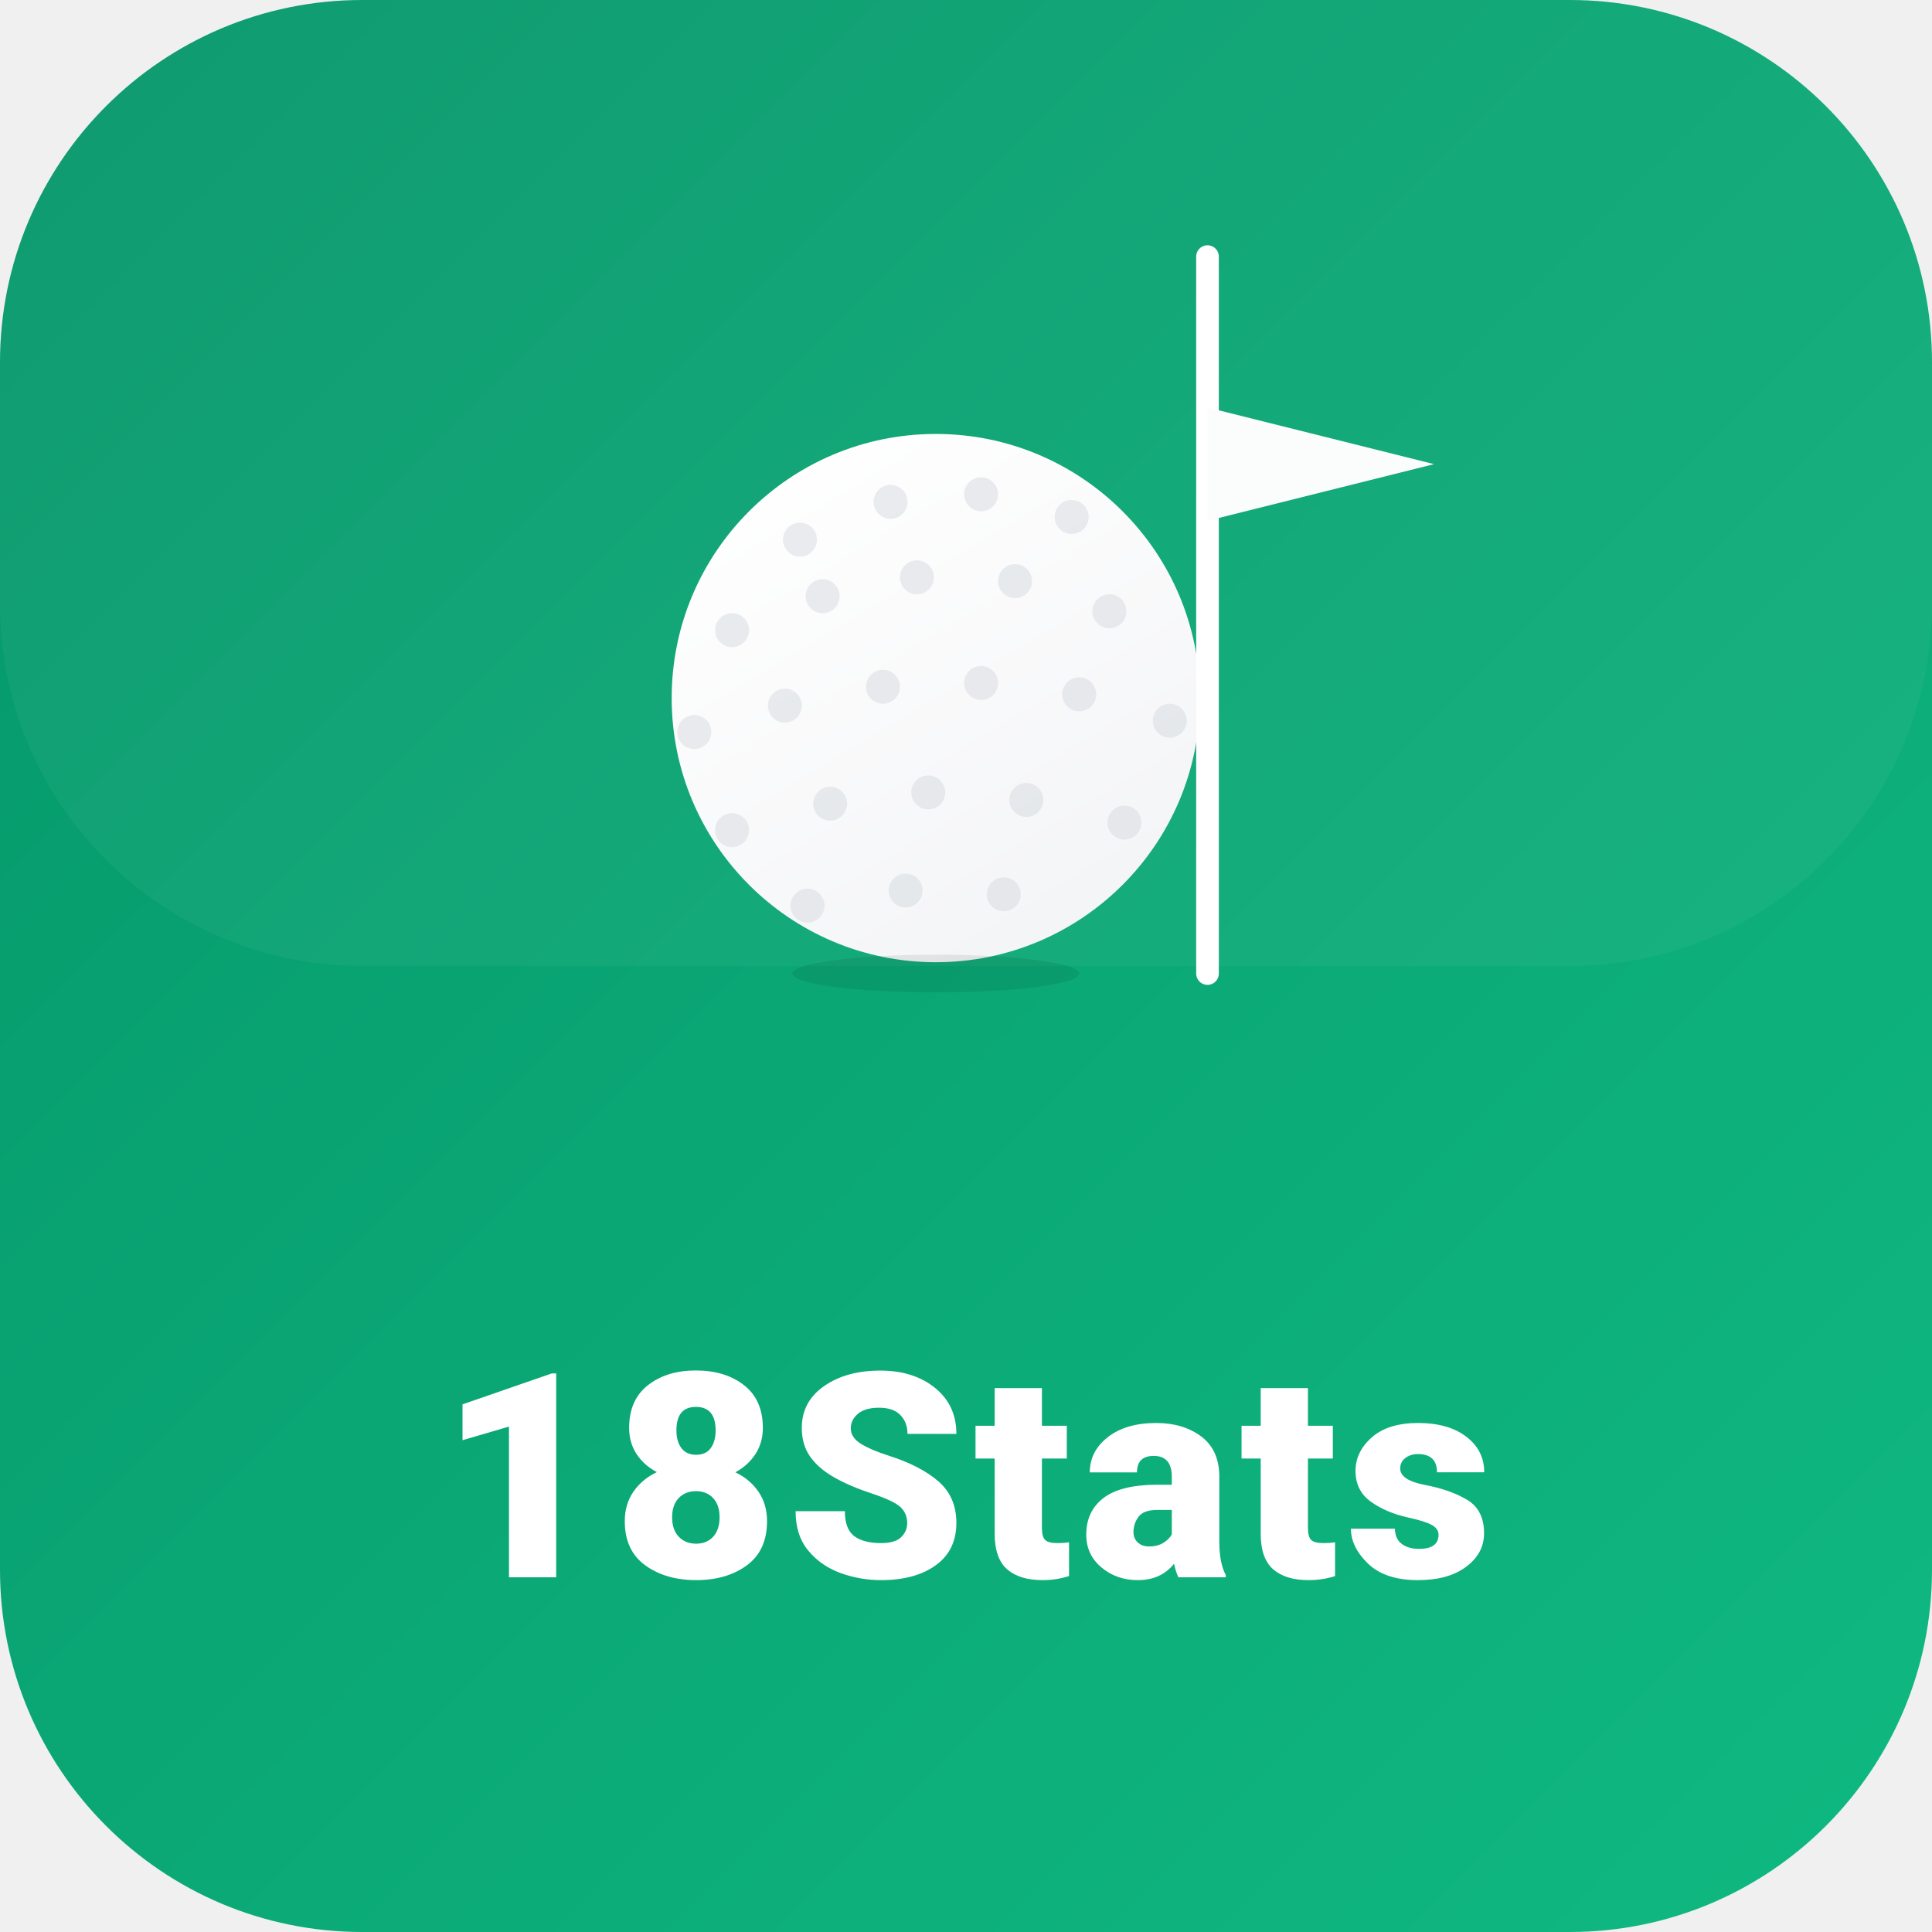
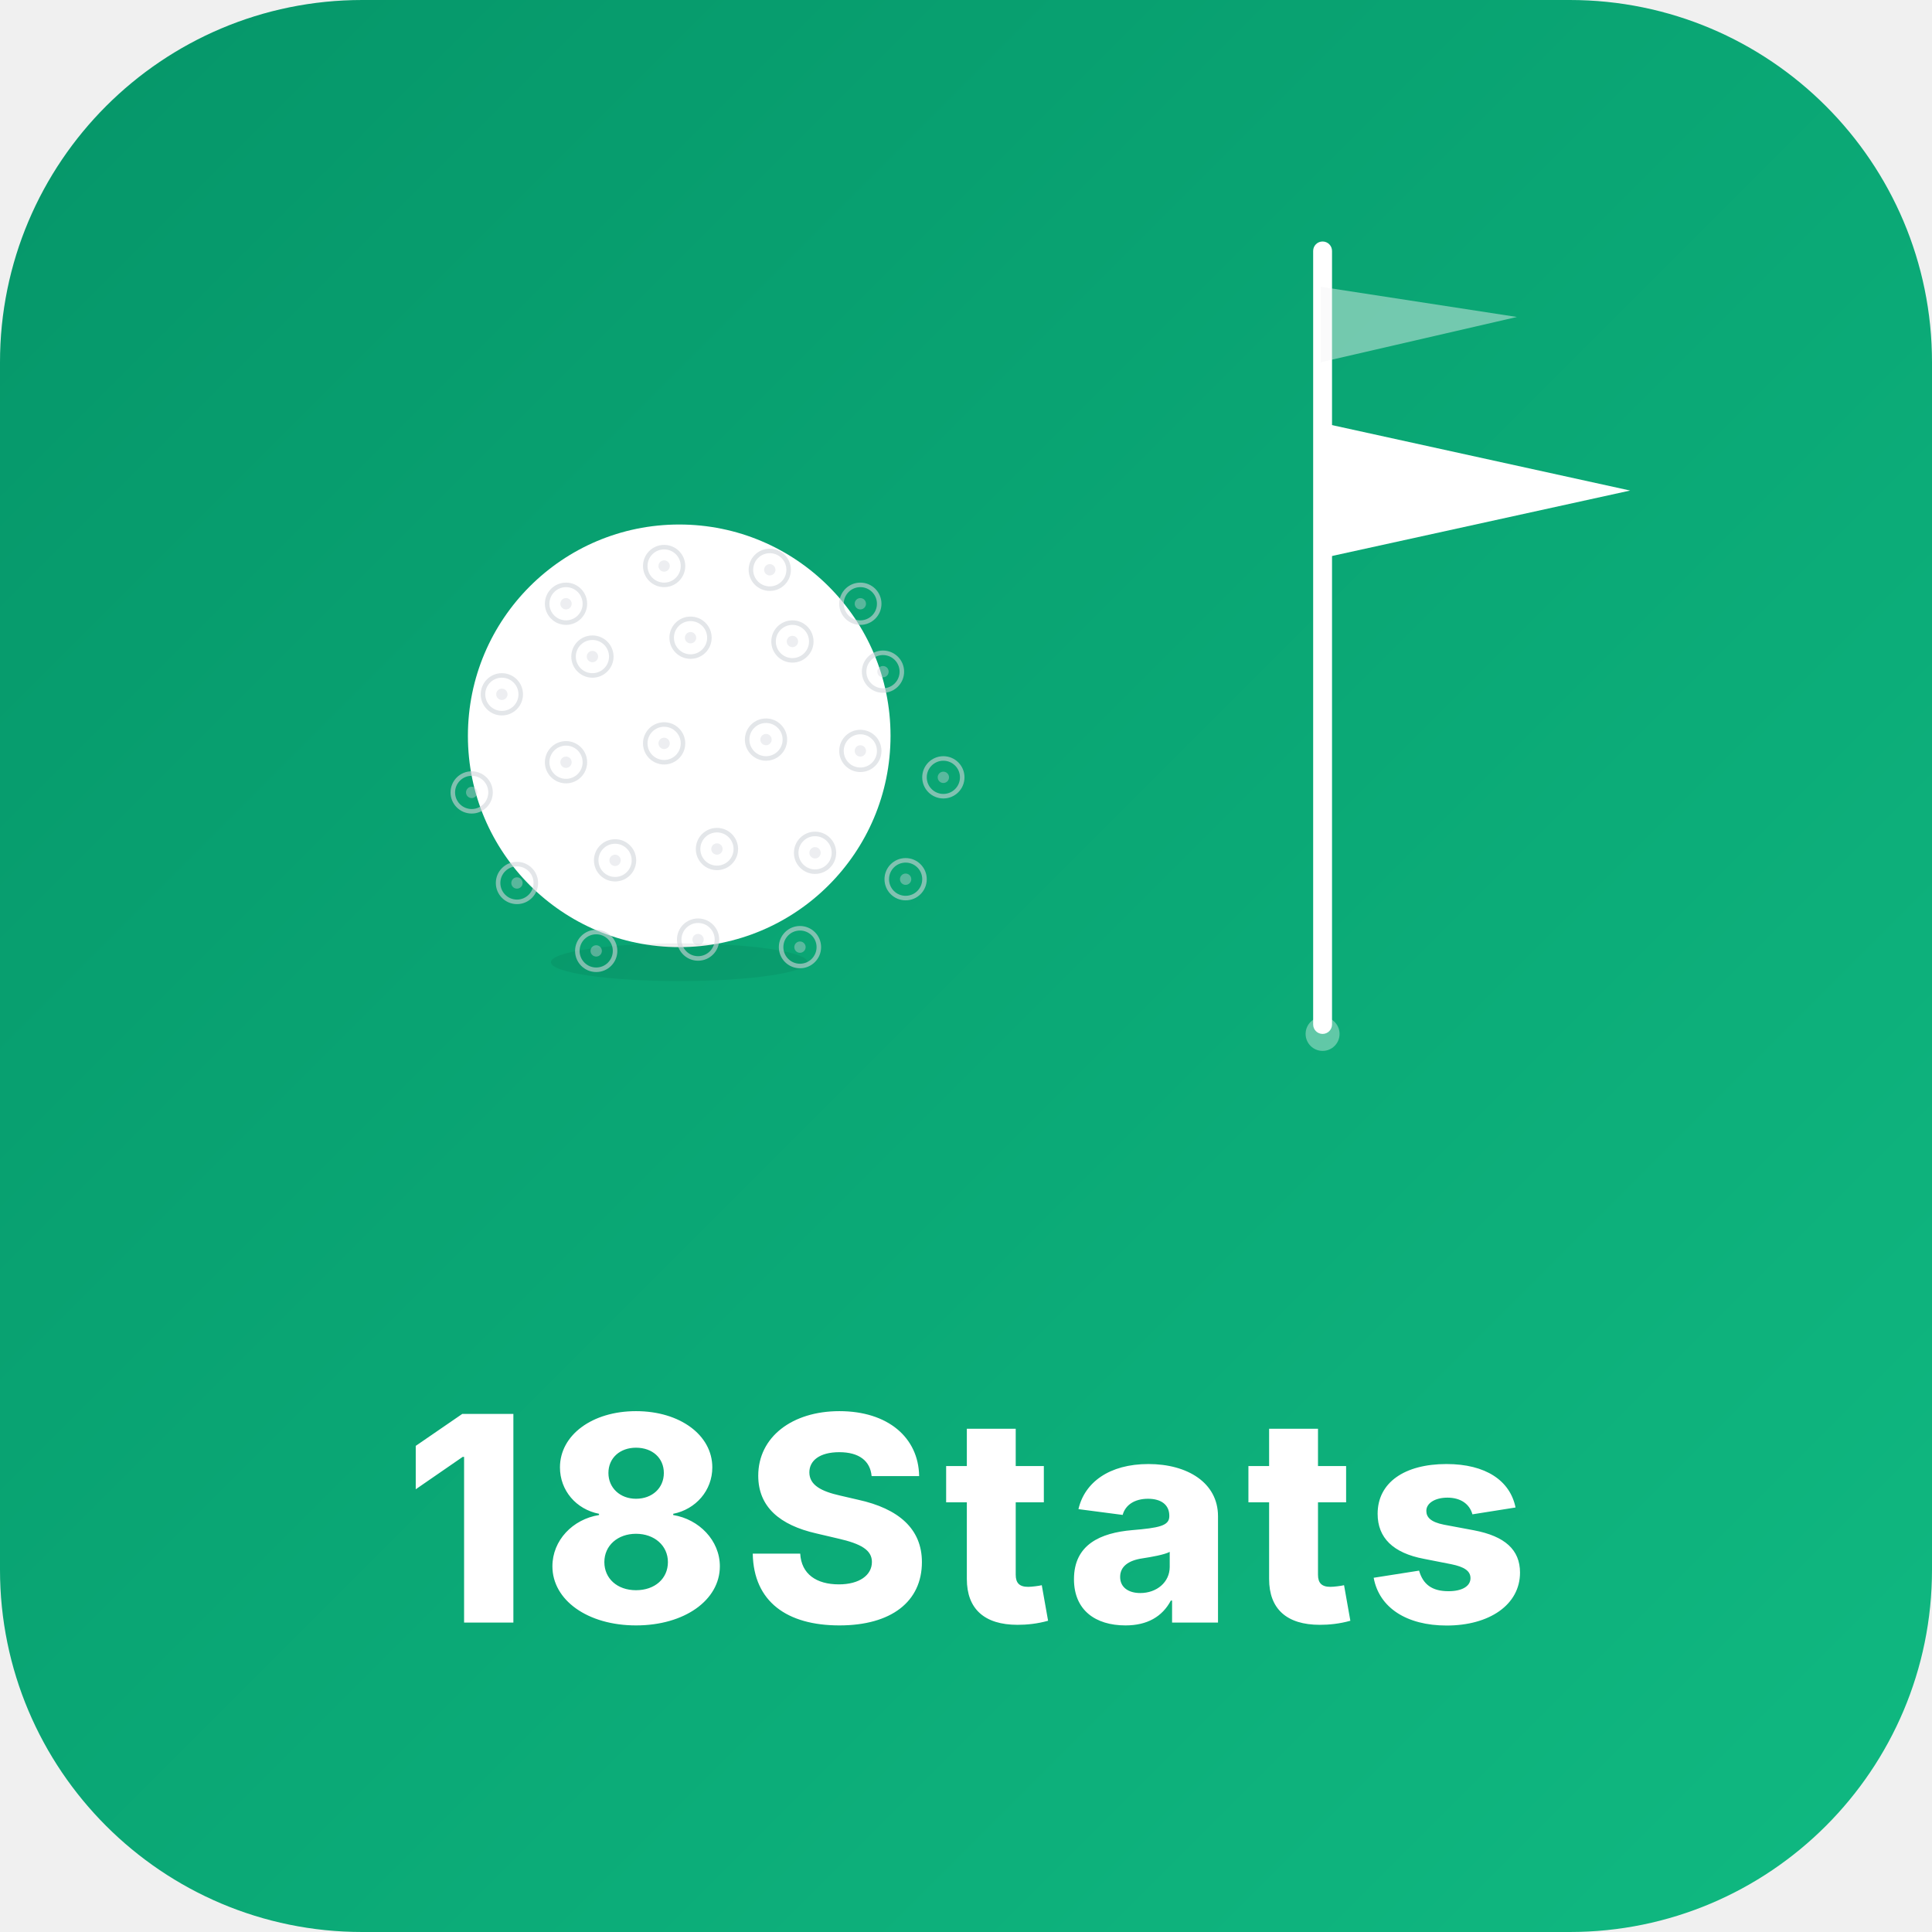
<svg xmlns="http://www.w3.org/2000/svg" width="512" height="512" viewBox="0 0 512 512">
  <defs>
-     <linearGradient id="bgGrad" x1="0" y1="0" x2="512" y2="512" gradientUnits="userSpaceOnUse">
+     <linearGradient id="bg" x1="0" y1="0" x2="512" y2="512" gradientUnits="userSpaceOnUse">
      <stop offset="0%" stop-color="#059669" />
      <stop offset="100%" stop-color="#10b981" />
    </linearGradient>
-     <linearGradient id="ballGrad" x1="0.2" y1="0" x2="0.8" y2="1">
-       <stop offset="0%" stop-color="#ffffff" />
-       <stop offset="100%" stop-color="#f3f4f6" />
-     </linearGradient>
  </defs>
-   <rect width="512" height="512" rx="96" fill="url(#bgGrad)" />
-   <rect x="0" y="0" width="512" height="256" rx="96" fill="white" opacity="0.04" />
-   <circle cx="248" cy="185" r="70" fill="url(#ballGrad)" />
-   <ellipse cx="248" cy="258" rx="38" ry="5" fill="black" opacity="0.08" />
-   <g fill="#d1d5db" opacity="0.45">
-     <circle cx="212" cy="143" r="4.5" />
-     <circle cx="236" cy="133" r="4.5" />
-     <circle cx="260" cy="131" r="4.5" />
-     <circle cx="284" cy="137" r="4.5" />
-     <circle cx="194" cy="167" r="4.5" />
-     <circle cx="218" cy="158" r="4.5" />
-     <circle cx="243" cy="153" r="4.5" />
-     <circle cx="269" cy="154" r="4.5" />
-     <circle cx="294" cy="162" r="4.5" />
-     <circle cx="184" cy="194" r="4.5" />
-     <circle cx="208" cy="187" r="4.5" />
-     <circle cx="234" cy="182" r="4.5" />
-     <circle cx="260" cy="181" r="4.5" />
-     <circle cx="286" cy="184" r="4.5" />
-     <circle cx="310" cy="191" r="4.5" />
-     <circle cx="194" cy="220" r="4.5" />
-     <circle cx="220" cy="213" r="4.5" />
-     <circle cx="246" cy="210" r="4.5" />
-     <circle cx="272" cy="212" r="4.5" />
-     <circle cx="298" cy="218" r="4.5" />
-     <circle cx="214" cy="240" r="4.5" />
-     <circle cx="240" cy="236" r="4.5" />
-     <circle cx="266" cy="237" r="4.5" />
+   <rect width="512" height="512" rx="96" fill="url(#bg)" />
+   <circle cx="180" cy="195" r="56" fill="white" />
+   <ellipse cx="180" cy="255" rx="34" ry="5" fill="black" opacity="0.06" />
+   <g fill="none" stroke="#d1d5db" stroke-width="1.2" opacity="0.6">
+     <circle cx="150" cy="160" r="5" />
+     <circle cx="176" cy="150" r="5" />
+     <circle cx="204" cy="151" r="5" />
+     <circle cx="228" cy="160" r="5" />
+     <circle cx="133" cy="184" r="5" />
+     <circle cx="157" cy="174" r="5" />
+     <circle cx="183" cy="169" r="5" />
+     <circle cx="210" cy="170" r="5" />
+     <circle cx="234" cy="178" r="5" />
+     <circle cx="125" cy="210" r="5" />
+     <circle cx="150" cy="202" r="5" />
+     <circle cx="176" cy="197" r="5" />
+     <circle cx="203" cy="196" r="5" />
+     <circle cx="228" cy="199" r="5" />
+     <circle cx="250" cy="206" r="5" />
+     <circle cx="137" cy="234" r="5" />
+     <circle cx="163" cy="228" r="5" />
+     <circle cx="190" cy="225" r="5" />
+     <circle cx="216" cy="226" r="5" />
+     <circle cx="240" cy="233" r="5" />
+     <circle cx="158" cy="252" r="5" />
+     <circle cx="185" cy="249" r="5" />
+     <circle cx="212" cy="251" r="5" />
  </g>
-   <line x1="320" y1="68" x2="320" y2="258" stroke="white" stroke-width="6" stroke-linecap="round" />
-   <path d="M320 78 L320 138 L380 123 L320 108" fill="white" />
-   <path d="M320 128 L320 138 L380 123 L320 108" fill="#f3f4f6" opacity="0.3" />
-   <text x="256" y="418" font-family="-apple-system, BlinkMacSystemFont, 'Segoe UI', Roboto, Helvetica, Arial, sans-serif" font-size="76" font-weight="800" fill="white" text-anchor="middle" letter-spacing="2">18Stats</text>
+   <g fill="#d1d5db" opacity="0.4">
+     <circle cx="150" cy="160" r="1.5" />
+     <circle cx="176" cy="150" r="1.5" />
+     <circle cx="204" cy="151" r="1.5" />
+     <circle cx="228" cy="160" r="1.5" />
+     <circle cx="133" cy="184" r="1.5" />
+     <circle cx="157" cy="174" r="1.5" />
+     <circle cx="183" cy="169" r="1.5" />
+     <circle cx="210" cy="170" r="1.5" />
+     <circle cx="234" cy="178" r="1.5" />
+     <circle cx="125" cy="210" r="1.5" />
+     <circle cx="150" cy="202" r="1.5" />
+     <circle cx="176" cy="197" r="1.5" />
+     <circle cx="203" cy="196" r="1.5" />
+     <circle cx="228" cy="199" r="1.5" />
+     <circle cx="250" cy="206" r="1.5" />
+     <circle cx="137" cy="234" r="1.5" />
+     <circle cx="163" cy="228" r="1.5" />
+     <circle cx="190" cy="225" r="1.5" />
+     <circle cx="216" cy="226" r="1.5" />
+     <circle cx="240" cy="233" r="1.5" />
+     <circle cx="158" cy="252" r="1.5" />
+     <circle cx="185" cy="249" r="1.5" />
+     <circle cx="212" cy="251" r="1.5" />
+   </g>
+   <rect x="348" y="64" width="5" height="210" rx="2.5" fill="white" />
+   <circle cx="350.5" cy="274" r="4.5" fill="white" opacity="0.35" />
+   <path d="M350 76 L350 148 L432 130 L350 112" fill="white" />
+   <path d="M350 76 L350 96 L402 84 Z" fill="#f3f4f6" opacity="0.45" />
+   <text x="256" y="430" font-family="'Inter', -apple-system, BlinkMacSystemFont, 'Segoe UI', Roboto, Helvetica, Arial, sans-serif" font-size="76" font-weight="800" fill="white" text-anchor="middle" letter-spacing="3">18Stats</text>
</svg>
